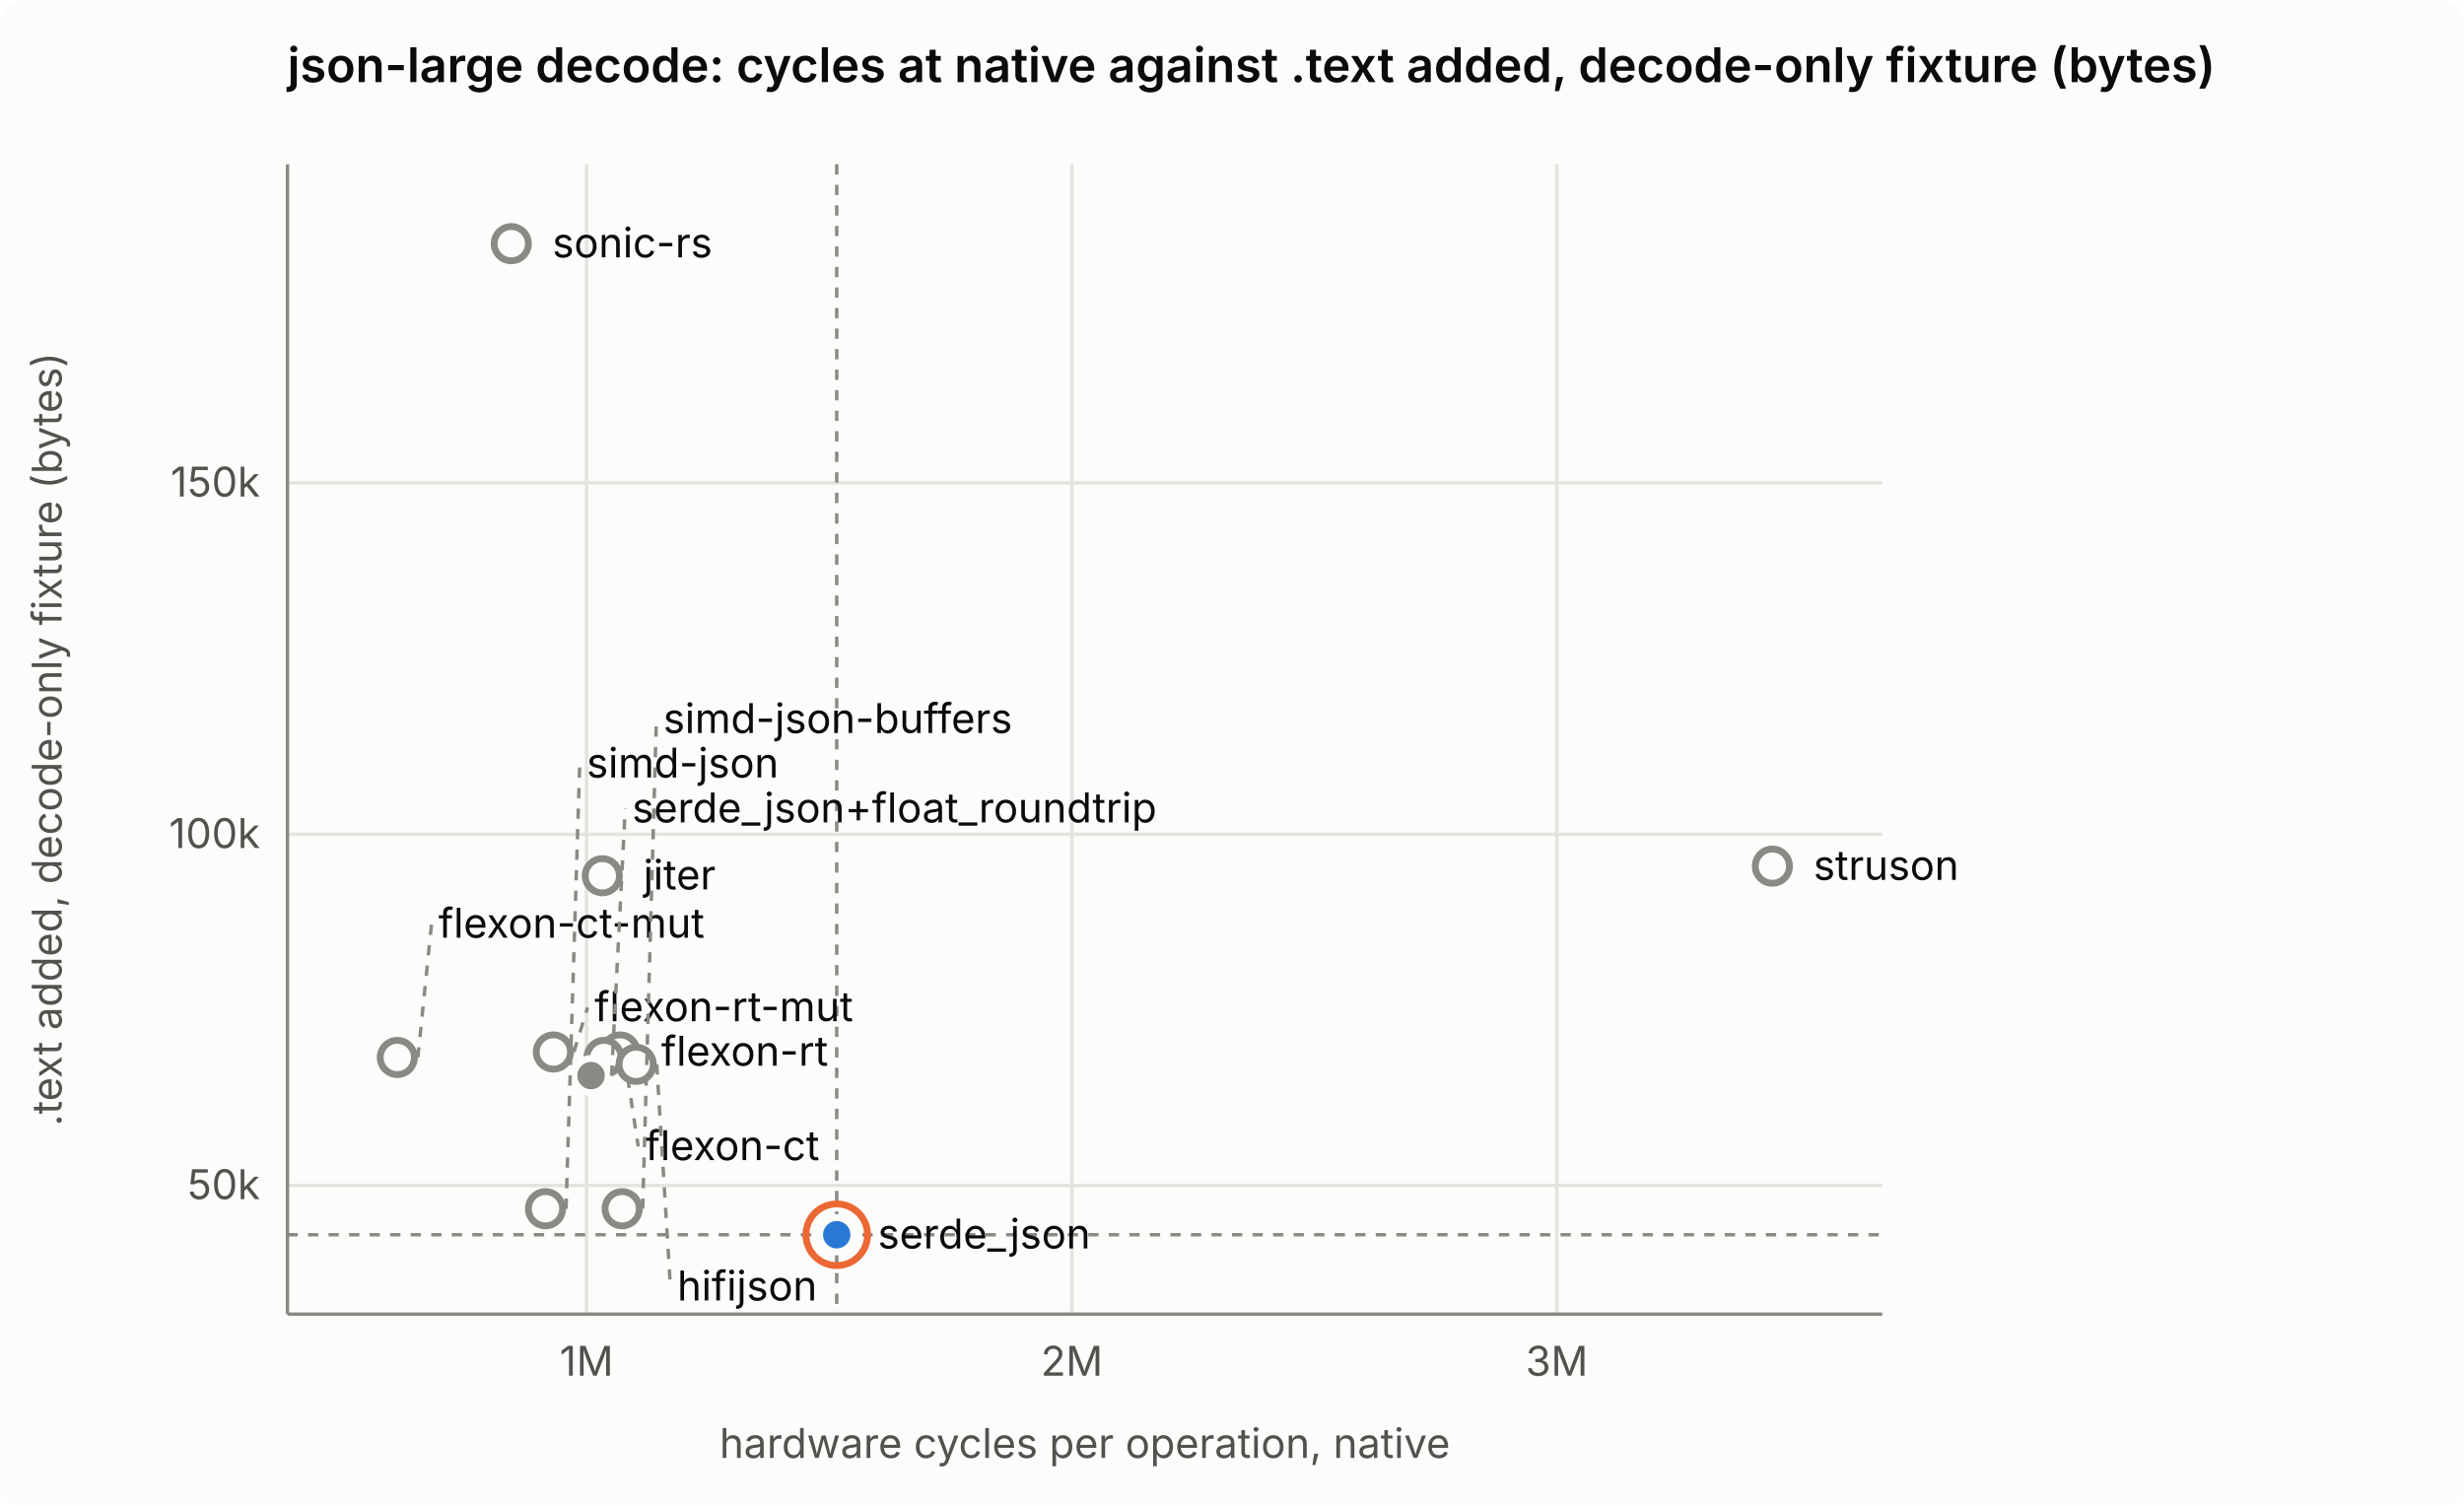
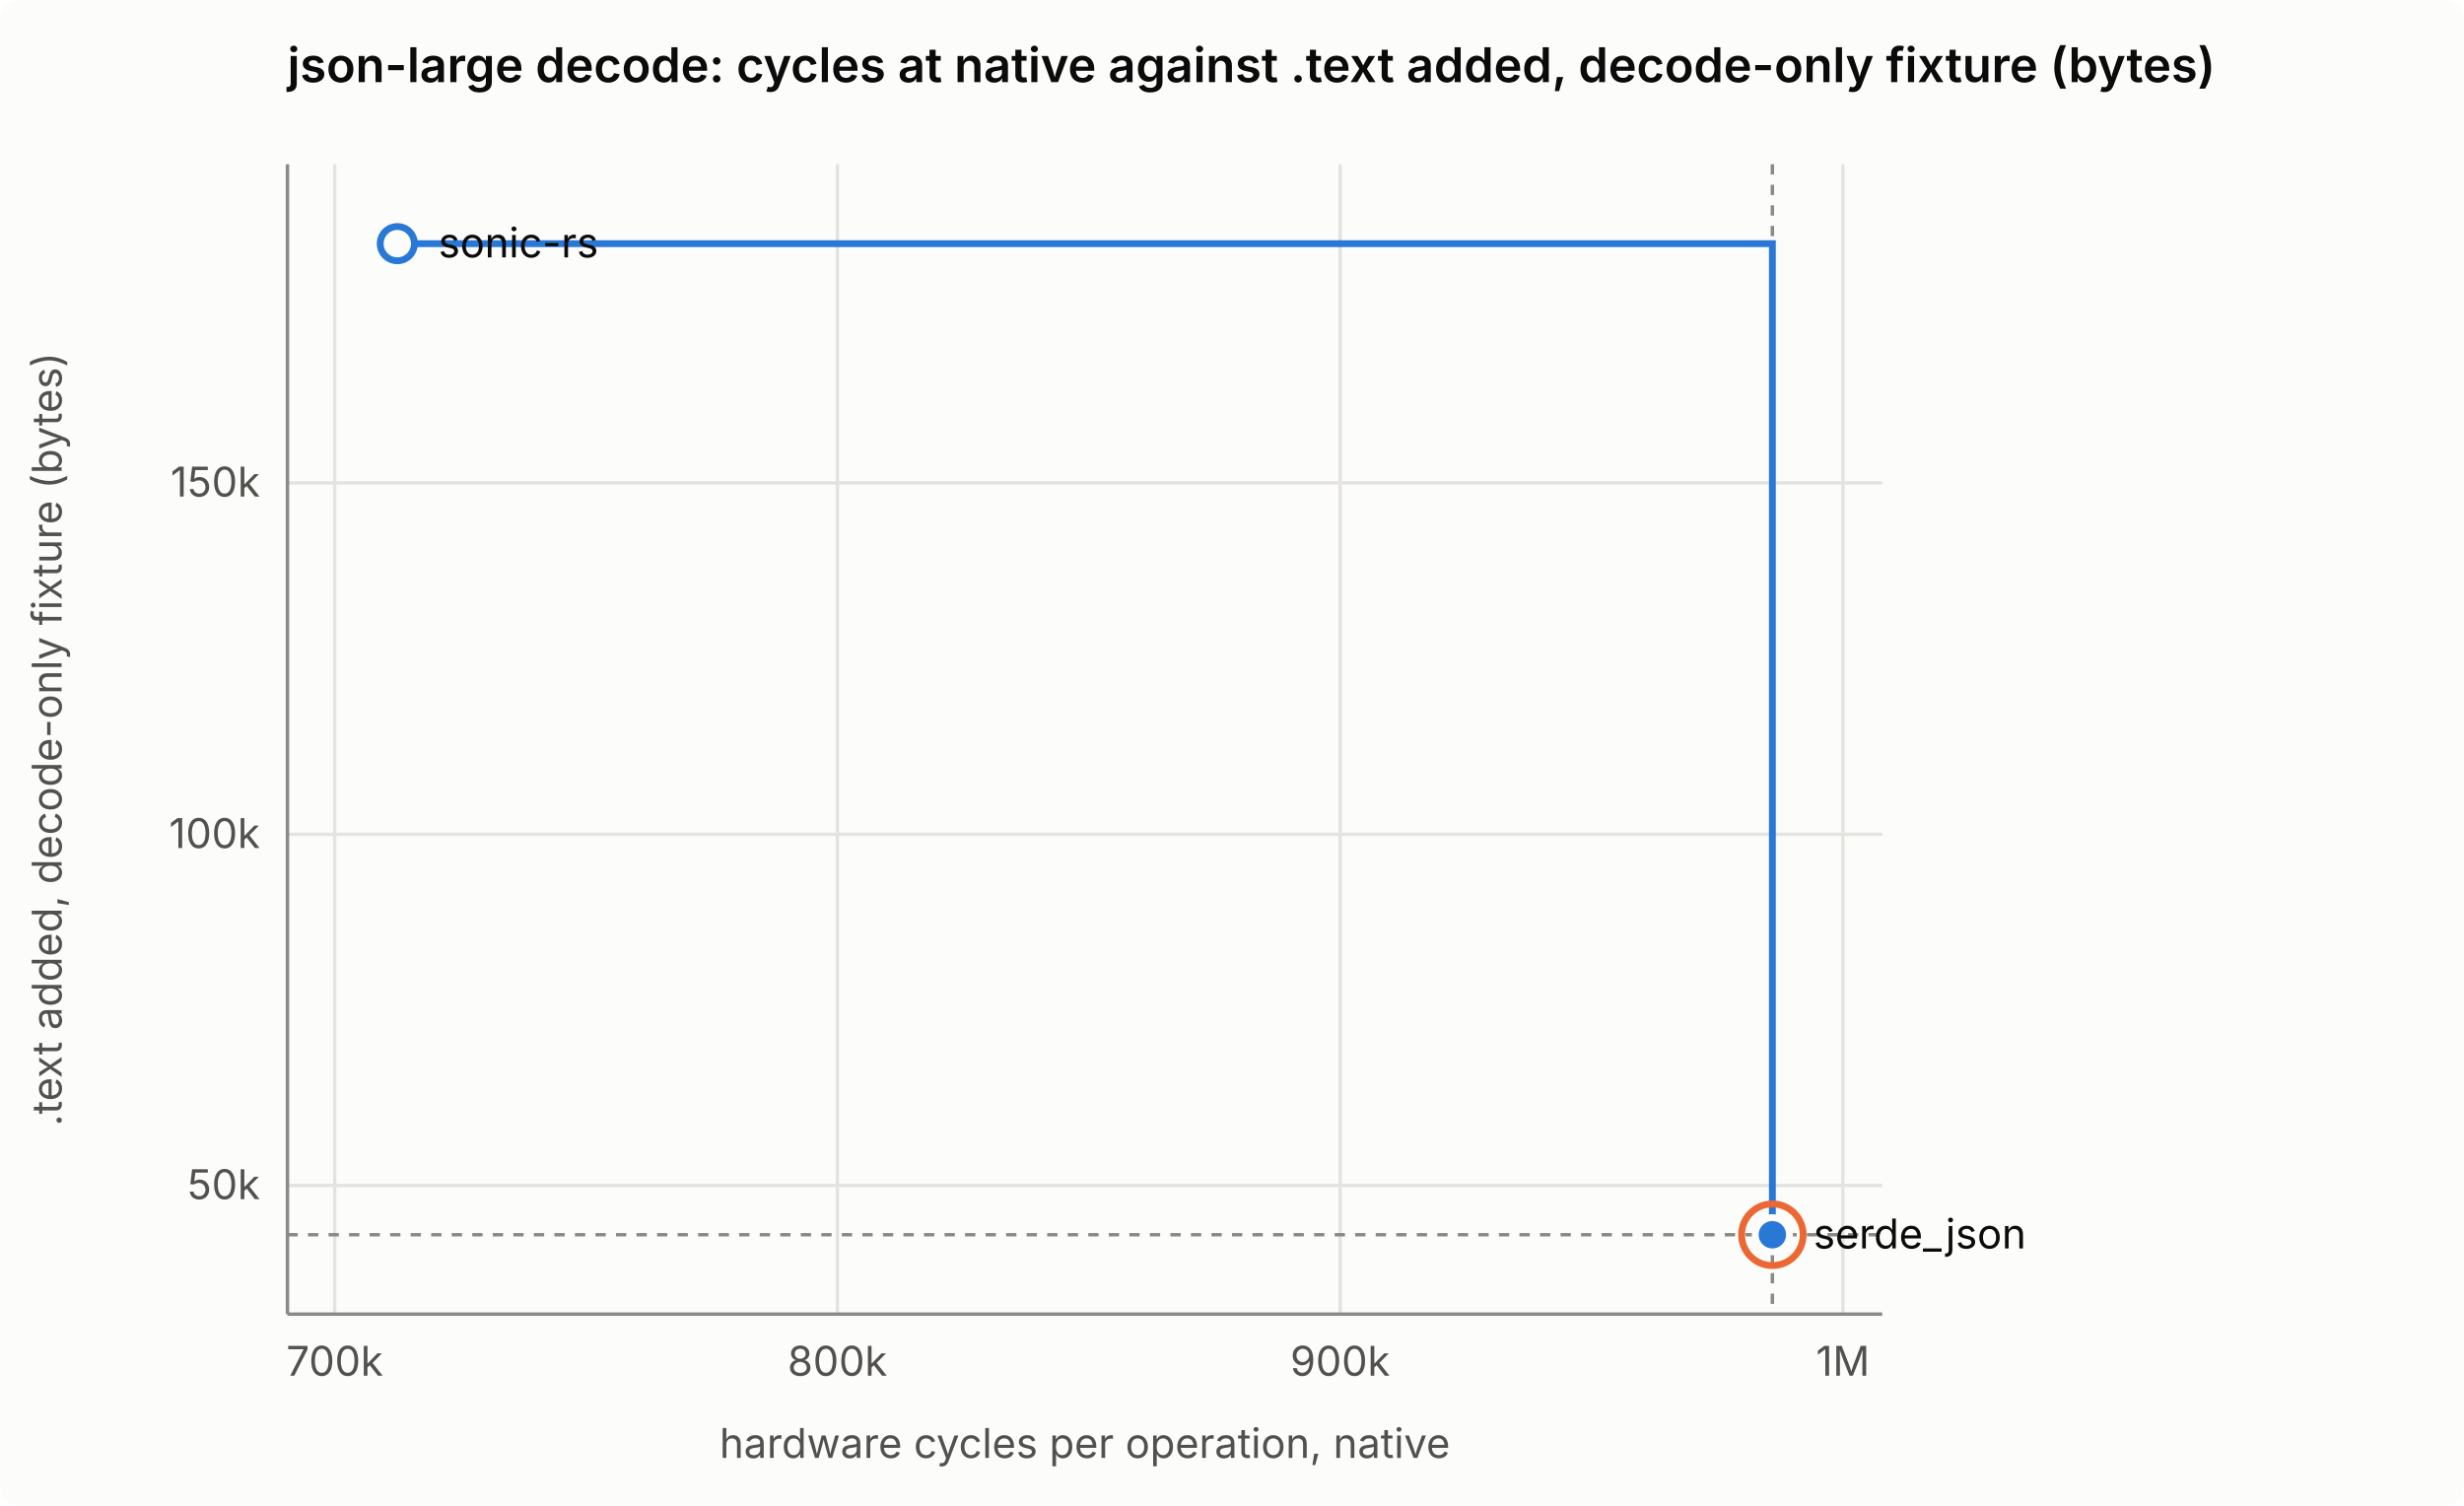
<svg xmlns="http://www.w3.org/2000/svg" viewBox="0 0 720 440" width="720" height="440" role="img" aria-label="json-large decode: cycles at native against .text added, decode-only fixture (bytes)">
  <style>
.bg{fill:#fcfcfb}.ink{fill:#0b0b0b}.ink2{fill:#52514e}.grid{stroke:#e4e3df;stroke-width:1}
.axis{stroke:#8a8984;stroke-width:1}.ref{stroke:#8a8984;stroke-width:1;stroke-dasharray:3 3}
.front{stroke:#2a78d6;stroke-width:2;fill:none}.weighed{stroke:#eb6834;stroke-width:2;fill:none;stroke-dasharray:6 4}
.on{fill:#2a78d6;stroke:#fcfcfb;stroke-width:2}.off{fill:#8a8984;stroke:#fcfcfb;stroke-width:2}
.on.hollow{fill:#fcfcfb;stroke:#2a78d6}.off.hollow{fill:#fcfcfb;stroke:#8a8984}
.ring{fill:none;stroke:#eb6834;stroke-width:2}
text{font-family:system-ui,-apple-system,'Segoe UI',sans-serif;font-size:12px}
.title{font-size:14px;font-weight:600}
@media (prefers-color-scheme:dark){
.bg{fill:#1a1a19}.ink{fill:#f0efec}.ink2{fill:#c3c2b7}.grid{stroke:#2e2e2c}.axis,.ref{stroke:#7a7974}
.front{stroke:#3987e5}.weighed{stroke:#d95926}.on{fill:#3987e5;stroke:#1a1a19}.off{fill:#7a7974;stroke:#1a1a19}
.on.hollow{fill:#1a1a19;stroke:#3987e5}.off.hollow{fill:#1a1a19;stroke:#7a7974}.ring{stroke:#d95926}}
</style>
  <rect class="bg" width="720" height="440" rx="6" />
  <text class="ink title" x="84" y="24">json-large decode: cycles at native against .text added, decode-only fixture (bytes)</text>
-   <line class="grid" x1="171.4" y1="48" x2="171.4" y2="384.0" />
-   <text class="ink2" x="171.4" y="402.0" text-anchor="middle">1M</text>
-   <line class="grid" x1="313.2" y1="48" x2="313.2" y2="384.0" />
-   <text class="ink2" x="313.2" y="402.0" text-anchor="middle">2M</text>
-   <line class="grid" x1="454.9" y1="48" x2="454.9" y2="384.0" />
-   <text class="ink2" x="454.9" y="402.0" text-anchor="middle">3M</text>
+   <line class="grid" x1="97.8" y1="48" x2="97.8" y2="384.0" />
+   <text class="ink2" x="97.8" y="402.0" text-anchor="middle">700k</text>
+   <line class="grid" x1="244.7" y1="48" x2="244.7" y2="384.0" />
+   <text class="ink2" x="244.7" y="402.0" text-anchor="middle">800k</text>
+   <line class="grid" x1="391.6" y1="48" x2="391.6" y2="384.0" />
+   <text class="ink2" x="391.6" y="402.0" text-anchor="middle">900k</text>
+   <line class="grid" x1="538.5" y1="48" x2="538.5" y2="384.0" />
+   <text class="ink2" x="538.5" y="402.0" text-anchor="middle">1M</text>
  <line class="grid" x1="84" y1="346.4" x2="550.0" y2="346.4" />
  <text class="ink2" x="76.0" y="350.4" text-anchor="end">50k</text>
  <line class="grid" x1="84" y1="243.8" x2="550.0" y2="243.8" />
  <text class="ink2" x="76.0" y="247.8" text-anchor="end">100k</text>
  <line class="grid" x1="84" y1="141.1" x2="550.0" y2="141.1" />
  <text class="ink2" x="76.0" y="145.1" text-anchor="end">150k</text>
  <line class="axis" x1="84" y1="384.0" x2="550.0" y2="384.0" />
  <line class="axis" x1="84" y1="48" x2="84" y2="384.0" />
  <text class="ink2" x="317.0" y="426.0" text-anchor="middle">hardware cycles per operation, native</text>
  <text class="ink2" transform="translate(18 216.0) rotate(-90)" text-anchor="middle">.text added, decode-only fixture (bytes)</text>
-   <line class="ref" x1="244.5" y1="48" x2="244.5" y2="384.0" />
+   <line class="ref" x1="517.9" y1="48" x2="517.9" y2="384.0" />
  <line class="ref" x1="84" y1="360.8" x2="550.0" y2="360.8" />
-   <circle class="off hollow" cx="149.4" cy="71.2" r="5" />
-   <text class="ink" x="161.4" y="75.2">sonic-rs</text>
-   <circle class="off hollow" cx="517.9" cy="253.1" r="5" />
-   <text class="ink" x="529.9" y="257.1">struson</text>
-   <circle class="off hollow" cx="176.0" cy="255.9" r="5" />
-   <text class="ink" x="188.0" y="259.9">jiter</text>
-   <circle class="off hollow" cx="181.2" cy="307.4" r="5" />
-   <text class="ink" x="193.2" y="311.4">flexon-rt</text>
-   <circle class="off hollow" cx="161.7" cy="307.4" r="5" />
-   <line class="ref" x1="167.7" y1="307.4" x2="171.7" y2="294.4" />
-   <text class="ink" x="173.7" y="298.4">flexon-rt-mut</text>
-   <circle class="off hollow" cx="176.5" cy="309.0" r="5" />
-   <line class="ref" x1="182.5" y1="309.0" x2="186.5" y2="335.0" />
-   <text class="ink" x="188.5" y="339.0">flexon-ct</text>
-   <circle class="off hollow" cx="116.1" cy="309.0" r="5" />
-   <line class="ref" x1="122.1" y1="309.0" x2="126.1" y2="270.0" />
-   <text class="ink" x="128.1" y="274.0">flexon-ct-mut</text>
-   <circle class="off hollow" cx="185.9" cy="311.0" r="5" />
-   <line class="ref" x1="191.9" y1="311.0" x2="195.9" y2="376.0" />
-   <text class="ink" x="197.9" y="380.0">hifijson</text>
-   <circle class="off" cx="172.7" cy="314.3" r="5" />
-   <line class="ref" x1="178.7" y1="314.3" x2="182.7" y2="236.3" />
-   <text class="ink" x="184.7" y="240.3">serde_json+float_roundtrip</text>
-   <circle class="off hollow" cx="159.4" cy="353.2" r="5" />
-   <line class="ref" x1="165.4" y1="353.2" x2="169.4" y2="223.2" />
-   <text class="ink" x="171.4" y="227.2">simd-json</text>
-   <circle class="off hollow" cx="181.8" cy="353.2" r="5" />
-   <line class="ref" x1="187.8" y1="353.2" x2="191.8" y2="210.2" />
-   <text class="ink" x="193.8" y="214.2">simd-json-buffers</text>
-   <circle class="on" cx="244.5" cy="360.8" r="5" />
-   <circle class="ring" cx="244.5" cy="360.8" r="9" />
-   <text class="ink" x="256.5" y="364.8">serde_json</text>
+   <path class="front" d="M116.1,71.2 H517.9 V360.8" />
+   <circle class="on hollow" cx="116.1" cy="71.2" r="5" />
+   <text class="ink" x="128.1" y="75.2">sonic-rs</text>
+   <circle class="on" cx="517.9" cy="360.8" r="5" />
+   <circle class="ring" cx="517.9" cy="360.8" r="9" />
+   <text class="ink" x="529.9" y="364.8">serde_json</text>
</svg>
